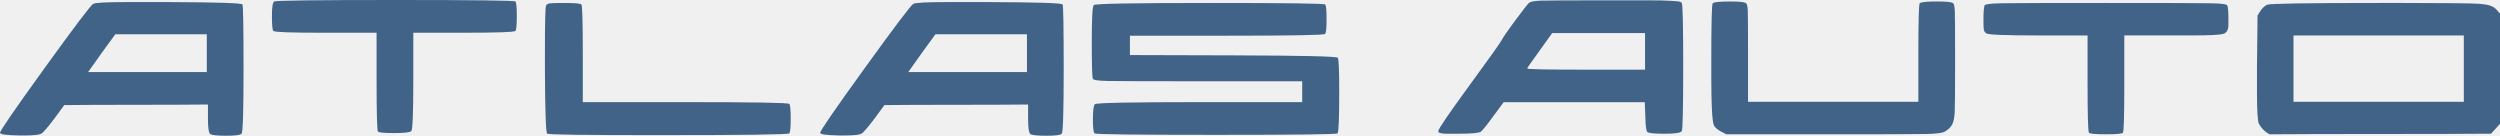
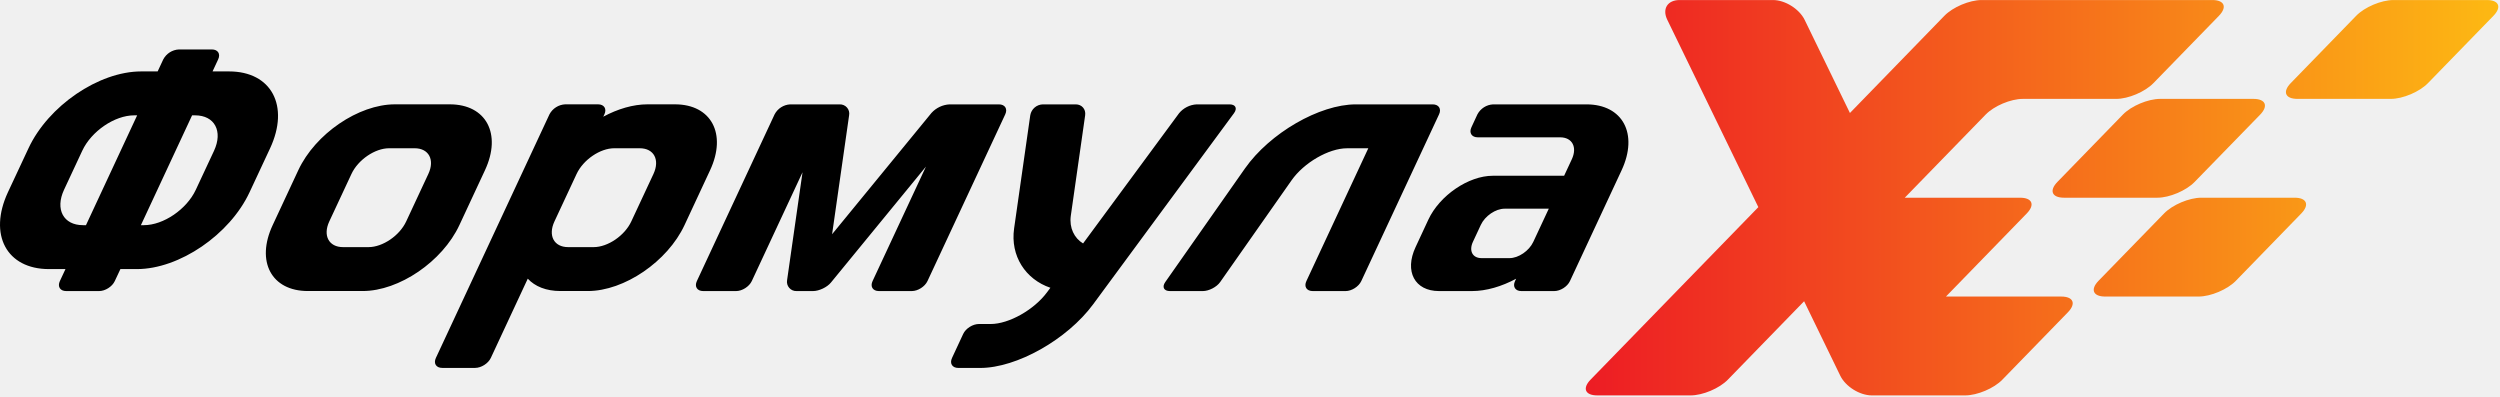
- <svg xmlns="http://www.w3.org/2000/svg" width="221" height="12" viewBox="0 0 221 12" fill="none">
-   <path d="M8.235 0.341C8.416 0.236 9.408 0.184 11.211 0.184H14.958C19.223 0.201 21.381 0.271 21.43 0.394C21.496 0.481 21.529 2.386 21.529 6.105C21.529 9.824 21.472 11.694 21.356 11.816C21.257 11.939 20.809 12 20.018 12C19.273 12 18.803 11.956 18.605 11.869C18.456 11.781 18.382 11.326 18.382 10.501V9.238C16.961 9.255 14.839 9.264 12.019 9.264C9.199 9.264 7.089 9.273 5.681 9.29L4.813 10.475C4.183 11.3 3.796 11.746 3.647 11.816C3.449 11.921 2.985 11.974 2.259 11.974H1.688C0.563 11.956 0 11.877 0 11.738C0 11.562 1.319 9.649 3.955 6C6.594 2.351 8.02 0.464 8.235 0.341ZM18.281 6.37V3.028H10.194C9.417 4.081 8.614 5.195 7.789 6.37H18.281Z" fill="#416388" />
-   <path d="M24.234 0.131C24.366 0.044 27.939 0 34.948 0C41.957 0 45.48 0.044 45.563 0.131C45.645 0.219 45.686 0.65 45.686 1.421C45.686 2.191 45.645 2.649 45.563 2.736C45.464 2.841 43.933 2.894 40.975 2.894H36.536V7.132C36.536 9.976 36.479 11.457 36.363 11.58C36.264 11.703 35.767 11.764 34.876 11.764C33.986 11.764 33.497 11.72 33.414 11.633C33.332 11.545 33.29 10.063 33.29 7.184V2.896H28.802C25.809 2.896 24.264 2.844 24.163 2.739C24.08 2.651 24.039 2.214 24.039 1.423C24.039 0.633 24.105 0.222 24.237 0.134L24.234 0.131Z" fill="#416388" />
-   <path d="M48.267 0.499C48.317 0.394 48.421 0.327 48.578 0.3C48.734 0.274 49.144 0.262 49.806 0.262C50.782 0.262 51.31 0.306 51.395 0.394C51.478 0.481 51.519 1.946 51.519 4.789V9.028H60.597C66.617 9.028 69.676 9.08 69.775 9.185C69.857 9.273 69.898 9.704 69.898 10.475C69.898 11.245 69.857 11.703 69.775 11.79C69.676 11.895 65.748 11.947 57.992 11.947C51.708 11.947 48.501 11.904 48.369 11.816C48.254 11.729 48.188 9.859 48.171 6.21V4.419C48.171 1.981 48.204 0.674 48.27 0.496L48.267 0.499Z" fill="#416388" />
-   <path d="M80.736 0.341C80.917 0.236 81.909 0.184 83.713 0.184H87.459C91.725 0.201 93.882 0.271 93.932 0.394C93.998 0.481 94.031 2.386 94.031 6.105C94.031 9.824 93.973 11.694 93.858 11.816C93.758 11.939 93.311 12 92.519 12C91.774 12 91.304 11.956 91.106 11.869C90.958 11.781 90.884 11.326 90.884 10.501V9.238C89.463 9.255 87.341 9.264 84.521 9.264C81.701 9.264 79.59 9.273 78.183 9.29L77.314 10.475C76.684 11.3 76.297 11.746 76.149 11.816C75.951 11.921 75.486 11.974 74.76 11.974H74.189C73.065 11.956 72.501 11.877 72.501 11.738C72.501 11.562 73.82 9.649 76.456 6C79.095 2.351 80.519 0.464 80.736 0.341ZM90.782 6.37V3.028H82.696C81.918 4.081 81.115 5.195 80.291 6.37H90.782Z" fill="#416388" />
-   <path d="M96.683 0.446C96.799 0.324 100.22 0.262 106.952 0.262C113.683 0.262 117.064 0.306 117.146 0.394C117.229 0.481 117.27 0.913 117.27 1.683C117.27 2.453 117.229 2.911 117.146 2.999C117.047 3.104 114.153 3.156 108.466 3.156H99.885V4.868L109.013 4.894C115.098 4.912 118.182 4.982 118.265 5.105C118.347 5.245 118.388 6.254 118.388 8.132C118.388 10.466 118.339 11.685 118.24 11.79C118.158 11.877 114.576 11.921 107.499 11.921C100.421 11.921 96.843 11.877 96.76 11.79C96.661 11.685 96.612 11.274 96.612 10.553C96.612 9.78 96.669 9.334 96.785 9.211C96.9 9.089 99.984 9.028 106.036 9.028H115.115V7.184H105.913C101.4 7.184 98.734 7.175 97.914 7.158C97.095 7.14 96.661 7.079 96.612 6.974C96.546 6.852 96.513 5.755 96.513 3.684C96.513 1.613 96.57 0.569 96.686 0.446H96.683Z" fill="#416388" />
-   <path d="M133.94 1.817C134.619 0.904 135.023 0.388 135.154 0.265C135.286 0.143 135.649 0.073 136.246 0.055C136.842 0.038 138.758 0.029 142.001 0.029H145.734C146.536 0.029 147.177 0.041 147.655 0.07C148.133 0.096 148.416 0.123 148.499 0.149C148.581 0.175 148.639 0.216 148.672 0.268C148.754 0.443 148.796 2.331 148.796 5.927C148.796 9.524 148.754 11.411 148.672 11.586C148.589 11.743 148.092 11.822 147.185 11.822C146.325 11.822 145.813 11.778 145.646 11.691C145.53 11.621 145.464 11.166 145.448 10.323L145.398 9.034H132.923L132.029 10.244C131.482 11 131.111 11.463 130.913 11.638C130.749 11.761 130.078 11.822 128.904 11.822H127.912C127.698 11.822 127.527 11.81 127.404 11.781C127.28 11.752 127.206 11.729 127.181 11.703C127.156 11.676 127.145 11.636 127.145 11.583C127.145 11.408 128.055 10.075 129.875 7.581C131.645 5.16 132.596 3.827 132.728 3.579C132.859 3.317 133.263 2.727 133.942 1.814L133.94 1.817ZM145.423 6.16V2.923H137.213L136.122 4.448C135.377 5.466 135.006 6 135.006 6.053C135.006 6.123 136.735 6.158 140.19 6.158H145.423V6.16Z" fill="#416388" />
-   <path d="M151.401 0.289C151.5 0.184 152.022 0.131 152.965 0.131C153.71 0.131 154.164 0.175 154.328 0.263C154.427 0.315 154.485 0.54 154.502 0.933C154.518 1.327 154.526 2.579 154.526 4.685V9.002H169.583V4.711C169.583 1.849 169.624 0.376 169.707 0.289C169.806 0.184 170.328 0.131 171.271 0.131C172.015 0.131 172.469 0.175 172.634 0.263C172.733 0.315 172.79 0.575 172.807 1.038C172.823 1.502 172.832 2.972 172.832 5.449C172.832 7.925 172.821 9.451 172.796 9.923C172.771 10.396 172.7 10.749 172.584 10.976C172.452 11.239 172.23 11.46 171.914 11.636C171.699 11.758 171.161 11.828 170.3 11.845C169.44 11.863 166.686 11.872 162.041 11.872H152.616L152.146 11.636C151.8 11.443 151.583 11.251 151.5 11.058C151.352 10.69 151.278 9.249 151.278 6.741V5.478C151.278 2.109 151.319 0.379 151.401 0.292V0.289Z" fill="#416388" />
-   <path d="M175.435 0.473C175.484 0.367 175.982 0.306 176.924 0.289C177.867 0.271 180.951 0.262 186.176 0.262C191.401 0.262 194.482 0.271 195.417 0.289C196.351 0.306 196.843 0.367 196.893 0.473C196.959 0.648 196.992 1.05 196.992 1.683V2.208C196.992 2.646 196.835 2.911 196.521 2.999C196.208 3.086 195.307 3.13 193.817 3.13H187.789V7.368C187.789 10.194 187.748 11.65 187.666 11.738C187.583 11.825 187.086 11.869 186.176 11.869C185.266 11.869 184.747 11.825 184.664 11.738C184.582 11.65 184.541 10.194 184.541 7.368V3.133H180.176C177.265 3.133 175.737 3.071 175.586 2.949C175.47 2.861 175.399 2.759 175.374 2.646C175.349 2.532 175.338 2.237 175.338 1.765C175.338 1.079 175.371 0.65 175.437 0.475L175.435 0.473Z" fill="#416388" />
-   <path d="M200.413 0.42C200.628 0.315 203.926 0.262 210.311 0.262H212.444C216.264 0.262 218.529 0.289 219.241 0.341C219.953 0.394 220.423 0.551 220.654 0.814C220.687 0.849 220.711 0.875 220.728 0.893L221 1.208V10.95C220.637 11.335 220.371 11.627 220.206 11.819C218.023 11.837 214.758 11.845 210.407 11.845C206.056 11.845 202.794 11.854 200.609 11.872L200.262 11.635C200.048 11.46 199.858 11.233 199.691 10.95C199.575 10.722 199.517 9.792 199.517 8.158V5.947L199.567 1.368L199.814 0.974C200.012 0.694 200.21 0.51 200.411 0.42H200.413ZM217.801 9.001V3.133H202.744V9.001H217.801Z" fill="#416388" />
+ <svg xmlns="http://www.w3.org/2000/svg" width="1424" height="226" viewBox="0 0 1424 226" fill="none">
+   <g clip-path="url(#clip0_1437_24)">
+     <path d="M1108.42 168.913L1154.43 121.595C1159.26 116.638 1157.58 112.616 1150.64 112.616H1084.96L1130.99 65.304C1135.79 60.339 1145.29 56.325 1152.21 56.325H1205.4C1212.31 56.325 1221.79 52.303 1226.6 47.341L1263.91 9C1268.72 4.03 1267.05 0.02 1260.14 0.02H1128.75C1121.86 0.02 1112.35 4.031 1107.52 9L1053.72 64.362L1027.9 11.257C1024.85 5.075 1016.79 0.019 1009.89 0.019H956.709C949.81 0.019 946.654 5.057 949.692 11.279L1001.55 117.988L905.988 216.24C901.175 221.203 902.892 225.22 909.801 225.22H962.973C969.889 225.22 979.4 221.202 984.198 216.24L1027.62 171.594L1048.21 213.979C1051.22 220.189 1059.3 225.221 1066.19 225.221H1119.35C1126.25 225.221 1135.79 221.203 1140.56 216.241L1177.86 177.895C1182.7 172.946 1181.01 168.915 1174.09 168.915H1108.42V168.913ZM1195.32 159.944L1232.64 121.594C1237.46 116.637 1246.95 112.615 1253.86 112.615H1307.04C1313.92 112.615 1315.63 116.636 1310.81 121.594L1273.54 159.944C1268.72 164.899 1259.22 168.913 1252.3 168.913H1199.11C1192.21 168.913 1190.52 164.899 1195.32 159.944ZM1304.81 47.34L1342.08 8.999C1346.9 4.029 1356.42 0.019 1363.34 0.019H1416.49C1423.41 0.019 1425.11 4.03 1420.28 8.999L1382.98 47.34C1378.17 52.302 1368.66 56.324 1361.79 56.324H1308.61C1301.69 56.324 1299.98 52.302 1304.81 47.34ZM1171.89 103.635L1209.16 65.303C1213.97 60.338 1223.49 56.324 1230.43 56.324H1283.57C1290.48 56.324 1292.2 60.339 1287.38 65.303L1250.05 103.635C1245.25 108.589 1235.74 112.615 1228.87 112.615H1175.68C1168.76 112.616 1167.09 108.589 1171.89 103.635Z" fill="url(#paint0_linear_1437_24)" />
+     <path d="M130.474 40.679H121.077V40.664L124.271 33.811C125.73 30.685 124.111 28.163 120.677 28.163H101.904C98.143 28.338 94.757 30.512 92.993 33.83L89.802 40.679H80.416C56.256 40.679 27.486 60.309 16.227 84.466L4.519 109.487C-6.73 133.653 3.747 153.276 27.899 153.276H37.289L34.091 160.126C32.646 163.255 34.251 165.792 37.699 165.792H56.465C59.939 165.792 63.928 163.255 65.372 160.114L68.581 153.276H77.968C102.132 153.276 130.906 133.653 142.158 109.487L153.846 84.466C165.098 60.309 154.623 40.679 130.474 40.679ZM48.973 128.256H47.246C36.113 128.256 31.286 119.206 36.48 108.077L46.847 85.877C52.023 74.742 65.297 65.7 76.4 65.7H78.121L48.973 128.256ZM121.915 85.878L111.538 108.078C106.365 119.207 93.106 128.257 81.966 128.257H80.257L109.418 65.69V65.7H111.139C122.267 65.7 127.088 74.742 121.915 85.878ZM261.659 128.237L276.237 96.971C285.914 76.241 276.919 59.427 256.2 59.427H224.933C204.217 59.427 179.553 76.241 169.901 96.971L155.313 128.237C145.646 148.961 154.624 165.77 175.331 165.77H206.612C227.328 165.77 251.996 148.96 261.659 128.237ZM243.982 99.079L231.365 126.129C227.619 134.196 217.996 140.76 209.927 140.76H195.386C187.306 140.76 183.807 134.196 187.561 126.129L200.193 99.079C203.945 91.018 213.558 84.448 221.623 84.448H236.179C244.254 84.448 247.756 91.018 243.982 99.079ZM384.449 59.427H368.808C360.63 59.427 351.86 62.037 343.628 66.469L343.613 66.481L344.274 65.109C345.733 61.98 344.107 59.428 340.663 59.428H321.9C320.049 59.522 318.254 60.095 316.691 61.091C315.127 62.087 313.849 63.471 312.981 65.109L248.27 203.902C246.814 207.031 248.429 209.557 251.889 209.557H270.64C274.088 209.557 278.096 207.031 279.569 203.884L300.615 158.729C304.706 163.153 311.044 165.771 319.218 165.771H334.866C355.563 165.771 380.224 148.961 389.894 128.238L404.464 96.972C414.125 76.241 405.152 59.427 384.449 59.427ZM372.215 99.079L359.584 126.129C355.831 134.196 346.233 140.76 338.161 140.76H323.613C315.54 140.76 312.055 134.196 315.812 126.129L328.433 99.079C332.201 91.018 341.787 84.448 349.867 84.448H364.398C372.484 84.448 375.969 91.018 372.215 99.079ZM568.981 59.449H540.828C536.916 59.665 533.244 61.404 530.599 64.294L473.963 133.413L483.658 65.648C483.803 64.873 483.77 64.075 483.56 63.314C483.351 62.553 482.971 61.851 482.449 61.259C481.934 60.667 481.294 60.198 480.575 59.885C479.856 59.571 479.077 59.422 478.293 59.448H450.137C448.285 59.535 446.489 60.104 444.924 61.099C443.36 62.093 442.083 63.479 441.219 65.119L396.928 160.113C395.462 163.242 397.088 165.791 400.521 165.791H419.291C422.751 165.791 426.725 163.254 428.213 160.113L457.117 98.128L448.325 159.588C448.056 161.166 448.489 162.776 449.544 163.977C450.059 164.573 450.702 165.046 451.425 165.36C452.147 165.674 452.932 165.821 453.719 165.791H463.102C466.536 165.791 471.121 163.62 473.298 160.945L527.421 94.901L497.014 160.113C495.537 163.242 497.166 165.791 500.615 165.791H519.373C522.837 165.791 526.818 163.254 528.289 160.113L572.598 65.107C574.044 61.979 572.443 59.449 568.981 59.449ZM700.35 59.449H681.583C679.661 59.554 677.782 60.056 676.064 60.924C674.346 61.792 672.827 63.007 671.602 64.491L616.922 138.663H616.911C611.866 135.636 608.972 129.704 609.931 122.909L618.105 65.649C618.599 62.218 616.188 59.449 612.755 59.449H593.997C592.27 59.491 590.611 60.133 589.304 61.264C587.998 62.395 587.126 63.945 586.838 65.649L577.641 130.082C575.383 145.778 584.152 159.128 598.302 163.919L596.429 166.439C589.067 176.434 574.671 184.555 564.305 184.555H557.553C554.083 184.555 550.083 187.085 548.632 190.21L542.265 203.901C540.795 207.047 542.426 209.582 545.862 209.582H558.363C579.118 209.582 607.892 193.357 622.64 173.349L702.87 64.491C704.923 61.703 703.792 59.449 700.35 59.449ZM816.054 59.449H772.267C751.56 59.449 723.261 75.82 709.105 95.983L663.726 160.674C661.759 163.489 662.938 165.791 666.379 165.791H685.149C688.598 165.791 693.026 163.489 694.997 160.674L735.655 102.735C742.704 92.658 756.871 84.466 767.217 84.466H779.38L744.112 160.126C742.632 163.255 744.258 165.792 747.707 165.792H766.473C769.914 165.792 773.917 163.255 775.379 160.114L819.696 65.108C821.151 61.979 819.52 59.449 816.054 59.449ZM903.631 59.449H850.483C846.709 59.627 843.329 61.79 841.543 65.12L838.109 72.534C836.646 75.67 838.276 78.219 841.724 78.219H888.639C895.546 78.219 898.527 83.819 895.307 90.72L890.927 100.114H850.273C836.471 100.114 820.018 111.316 813.579 125.132L806.302 140.768C799.855 154.573 805.823 165.792 819.652 165.792H838.419C846.586 165.792 855.37 163.178 863.599 158.758L862.96 160.126C861.489 163.255 863.109 165.792 866.543 165.792H885.319C888.786 165.792 892.771 163.255 894.234 160.114L923.669 96.978C933.331 76.251 924.339 59.449 903.631 59.449ZM873.35 137.791C870.973 142.9 864.926 147.025 859.819 147.025H843.874C838.777 147.025 836.597 142.9 838.959 137.791L843.474 128.106C845.841 123.002 851.907 118.873 856.992 118.873H882.186L873.35 137.791Z" fill="black" />
+   </g>
+   <defs>
+     <linearGradient id="paint0_linear_1437_24" x1="903.35" y1="112.554" x2="1423.16" y2="112.554" gradientUnits="userSpaceOnUse">
+       <stop stop-color="#ED1C24" />
+       <stop offset="1" stop-color="#FDB913" />
+     </linearGradient>
+     <clipPath id="clip0_1437_24">
+       <rect width="1424" height="226" fill="white" />
+     </clipPath>
+   </defs>
</svg>
